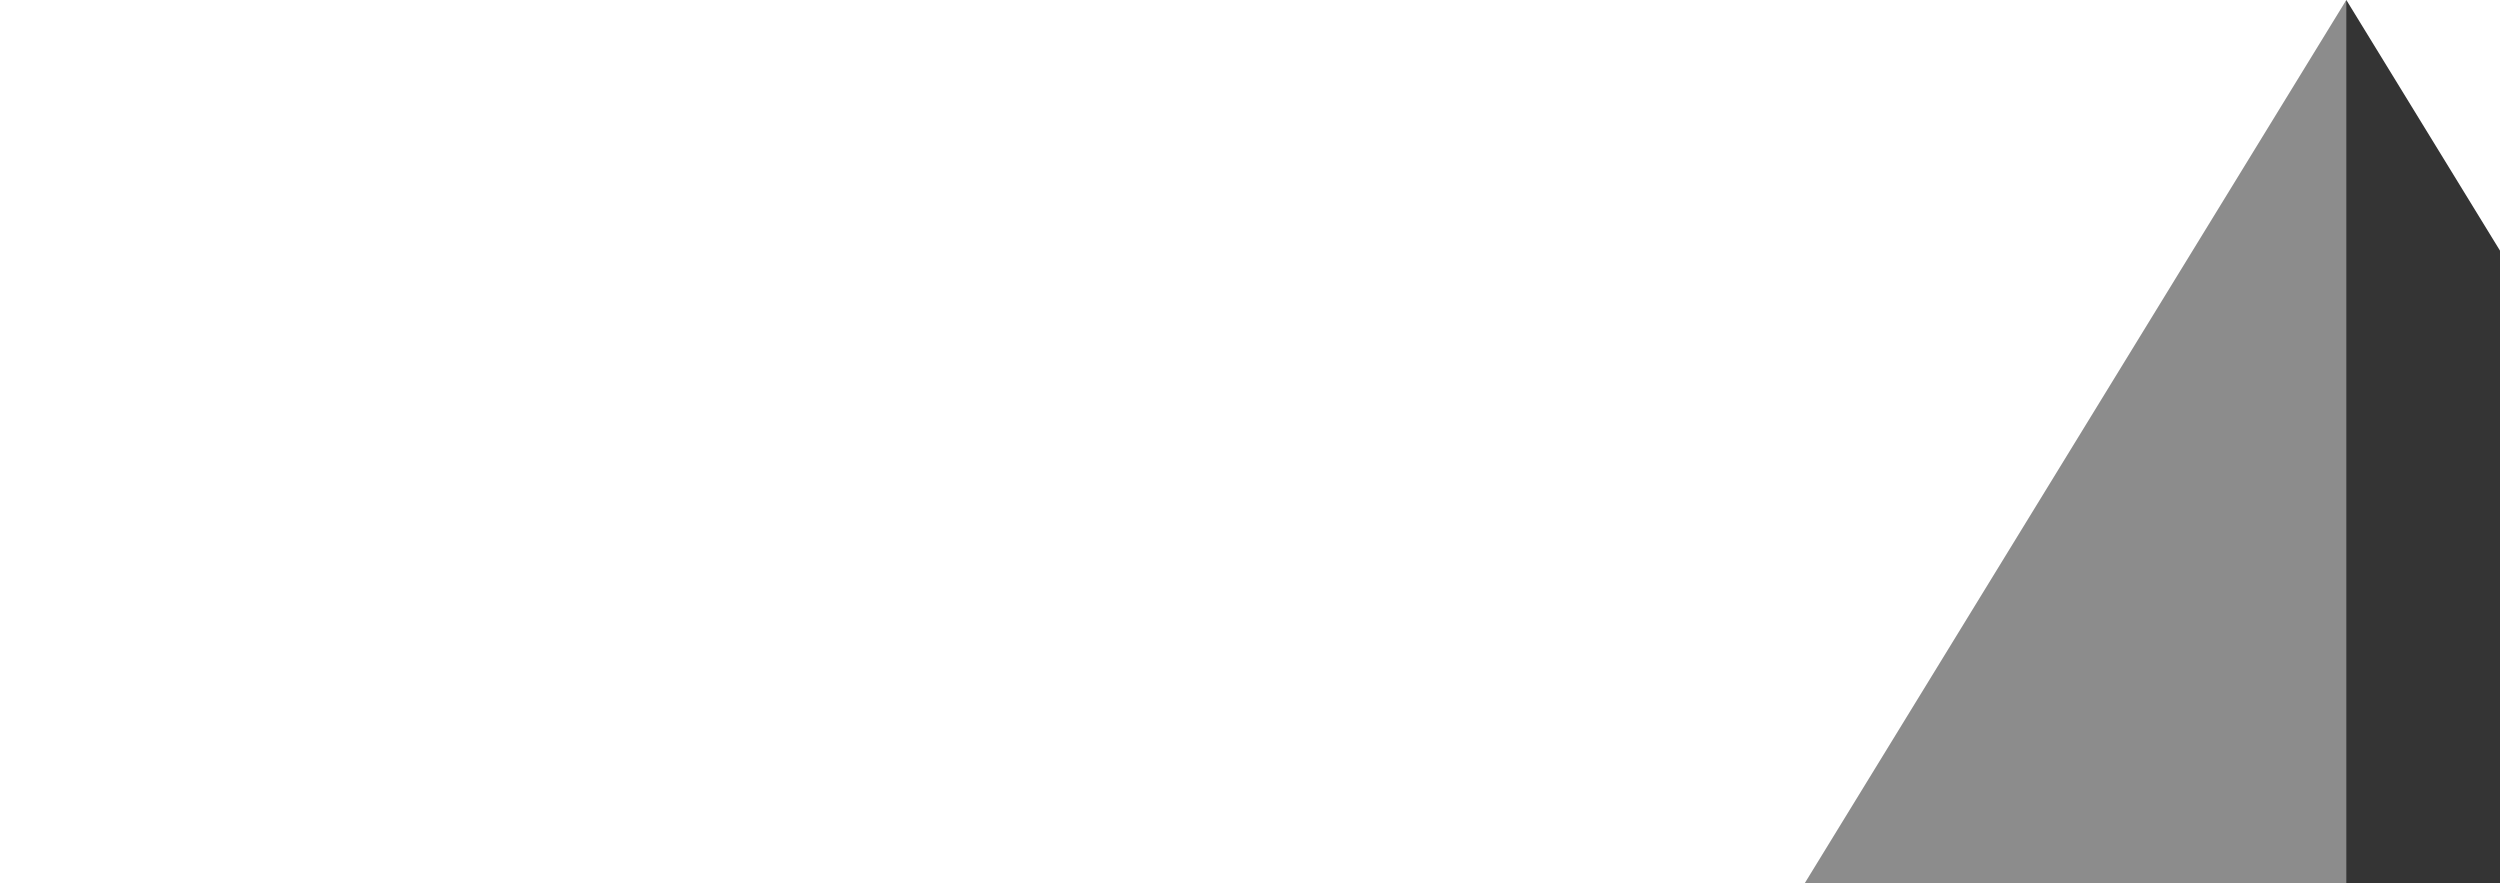
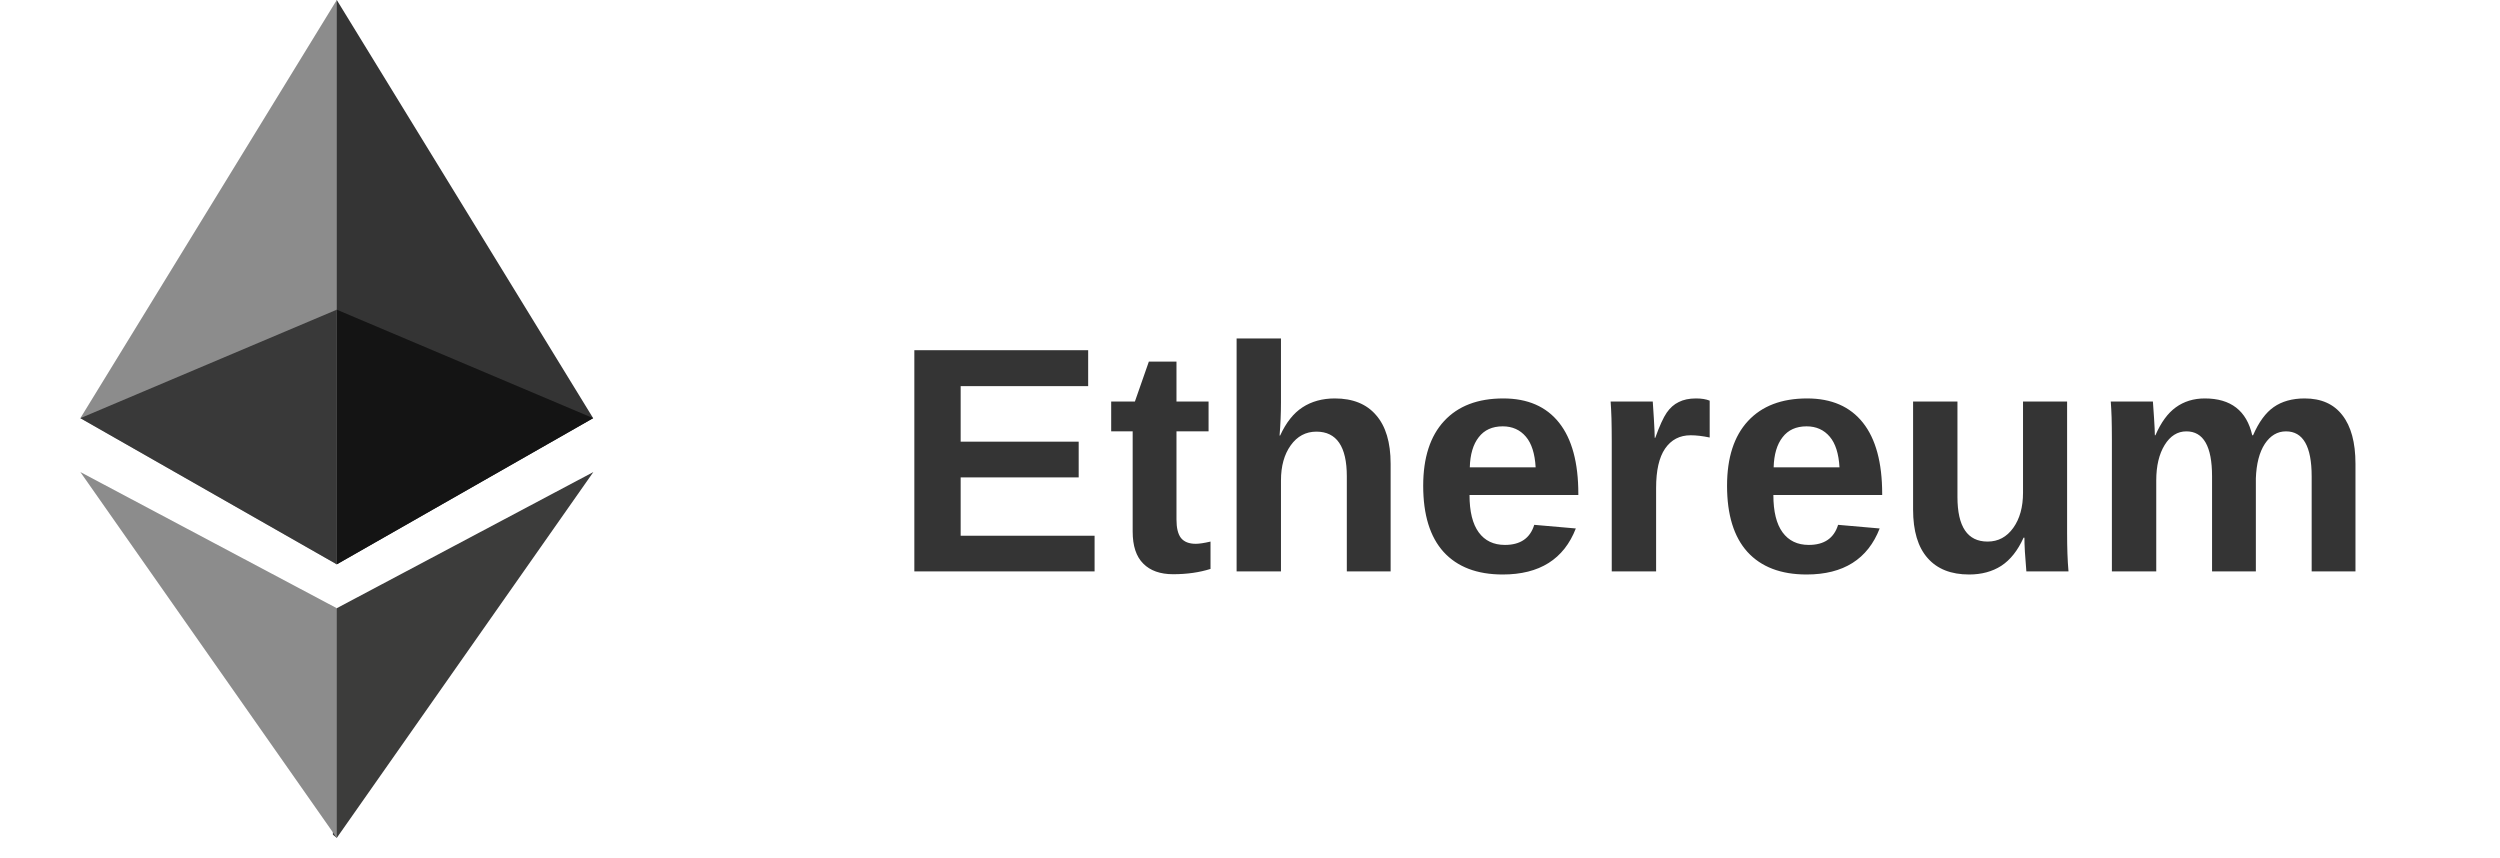
- <svg xmlns="http://www.w3.org/2000/svg" width="136" height="48">
-   <path fill="#343434" d="M127.64 0L124.54 10.928V277.8L127.64 280.905L255.255 208.15z" />
-   <path fill="#8C8C8C" d="M127.64 0L0 208.15L127.64 280.905V154.158z" />
-   <path fill="#3C3C3B" d="M127.64 302.746L125.703 304.87V415.5L127.64 417.08L255.36 234.975z" />
-   <path fill="#8C8C8C" d="M127.64 417.08V302.746L0 234.975z" />
-   <path fill="#141414" d="M127.64 280.905L255.255 208.15L127.64 154.158z" />
-   <path fill="#393939" d="M0 208.15L127.64 280.905V154.158z" />
+ <svg xmlns="http://www.w3.org/2000/svg" width="140" height="48" viewBox="0 0 140 48">
+   <g transform="scale(0.1125) translate(40, 0)">
+     <path fill="#343434" d="M127.64 0L124.54 10.928V277.8L127.64 280.905L255.255 208.15z" />
+     <path fill="#8C8C8C" d="M127.64 0L0 208.15L127.64 280.905V154.158z" />
+     <path fill="#3C3C3B" d="M127.64 302.746L125.703 304.87V415.5L127.64 417.08L255.36 234.975z" />
+     <path fill="#8C8C8C" d="M127.64 417.08V302.746L0 234.975z" />
+     <path fill="#141414" d="M127.64 280.905L255.255 208.15L127.64 154.158z" />
+     <path fill="#393939" d="M0 208.15L127.64 280.905V154.158z" />
+   </g>
+   <text x="50" y="32" font-family="Arial, sans-serif" font-size="18" fill="#343434" font-weight="bold">
+     Ethereum
+   </text>
</svg>
